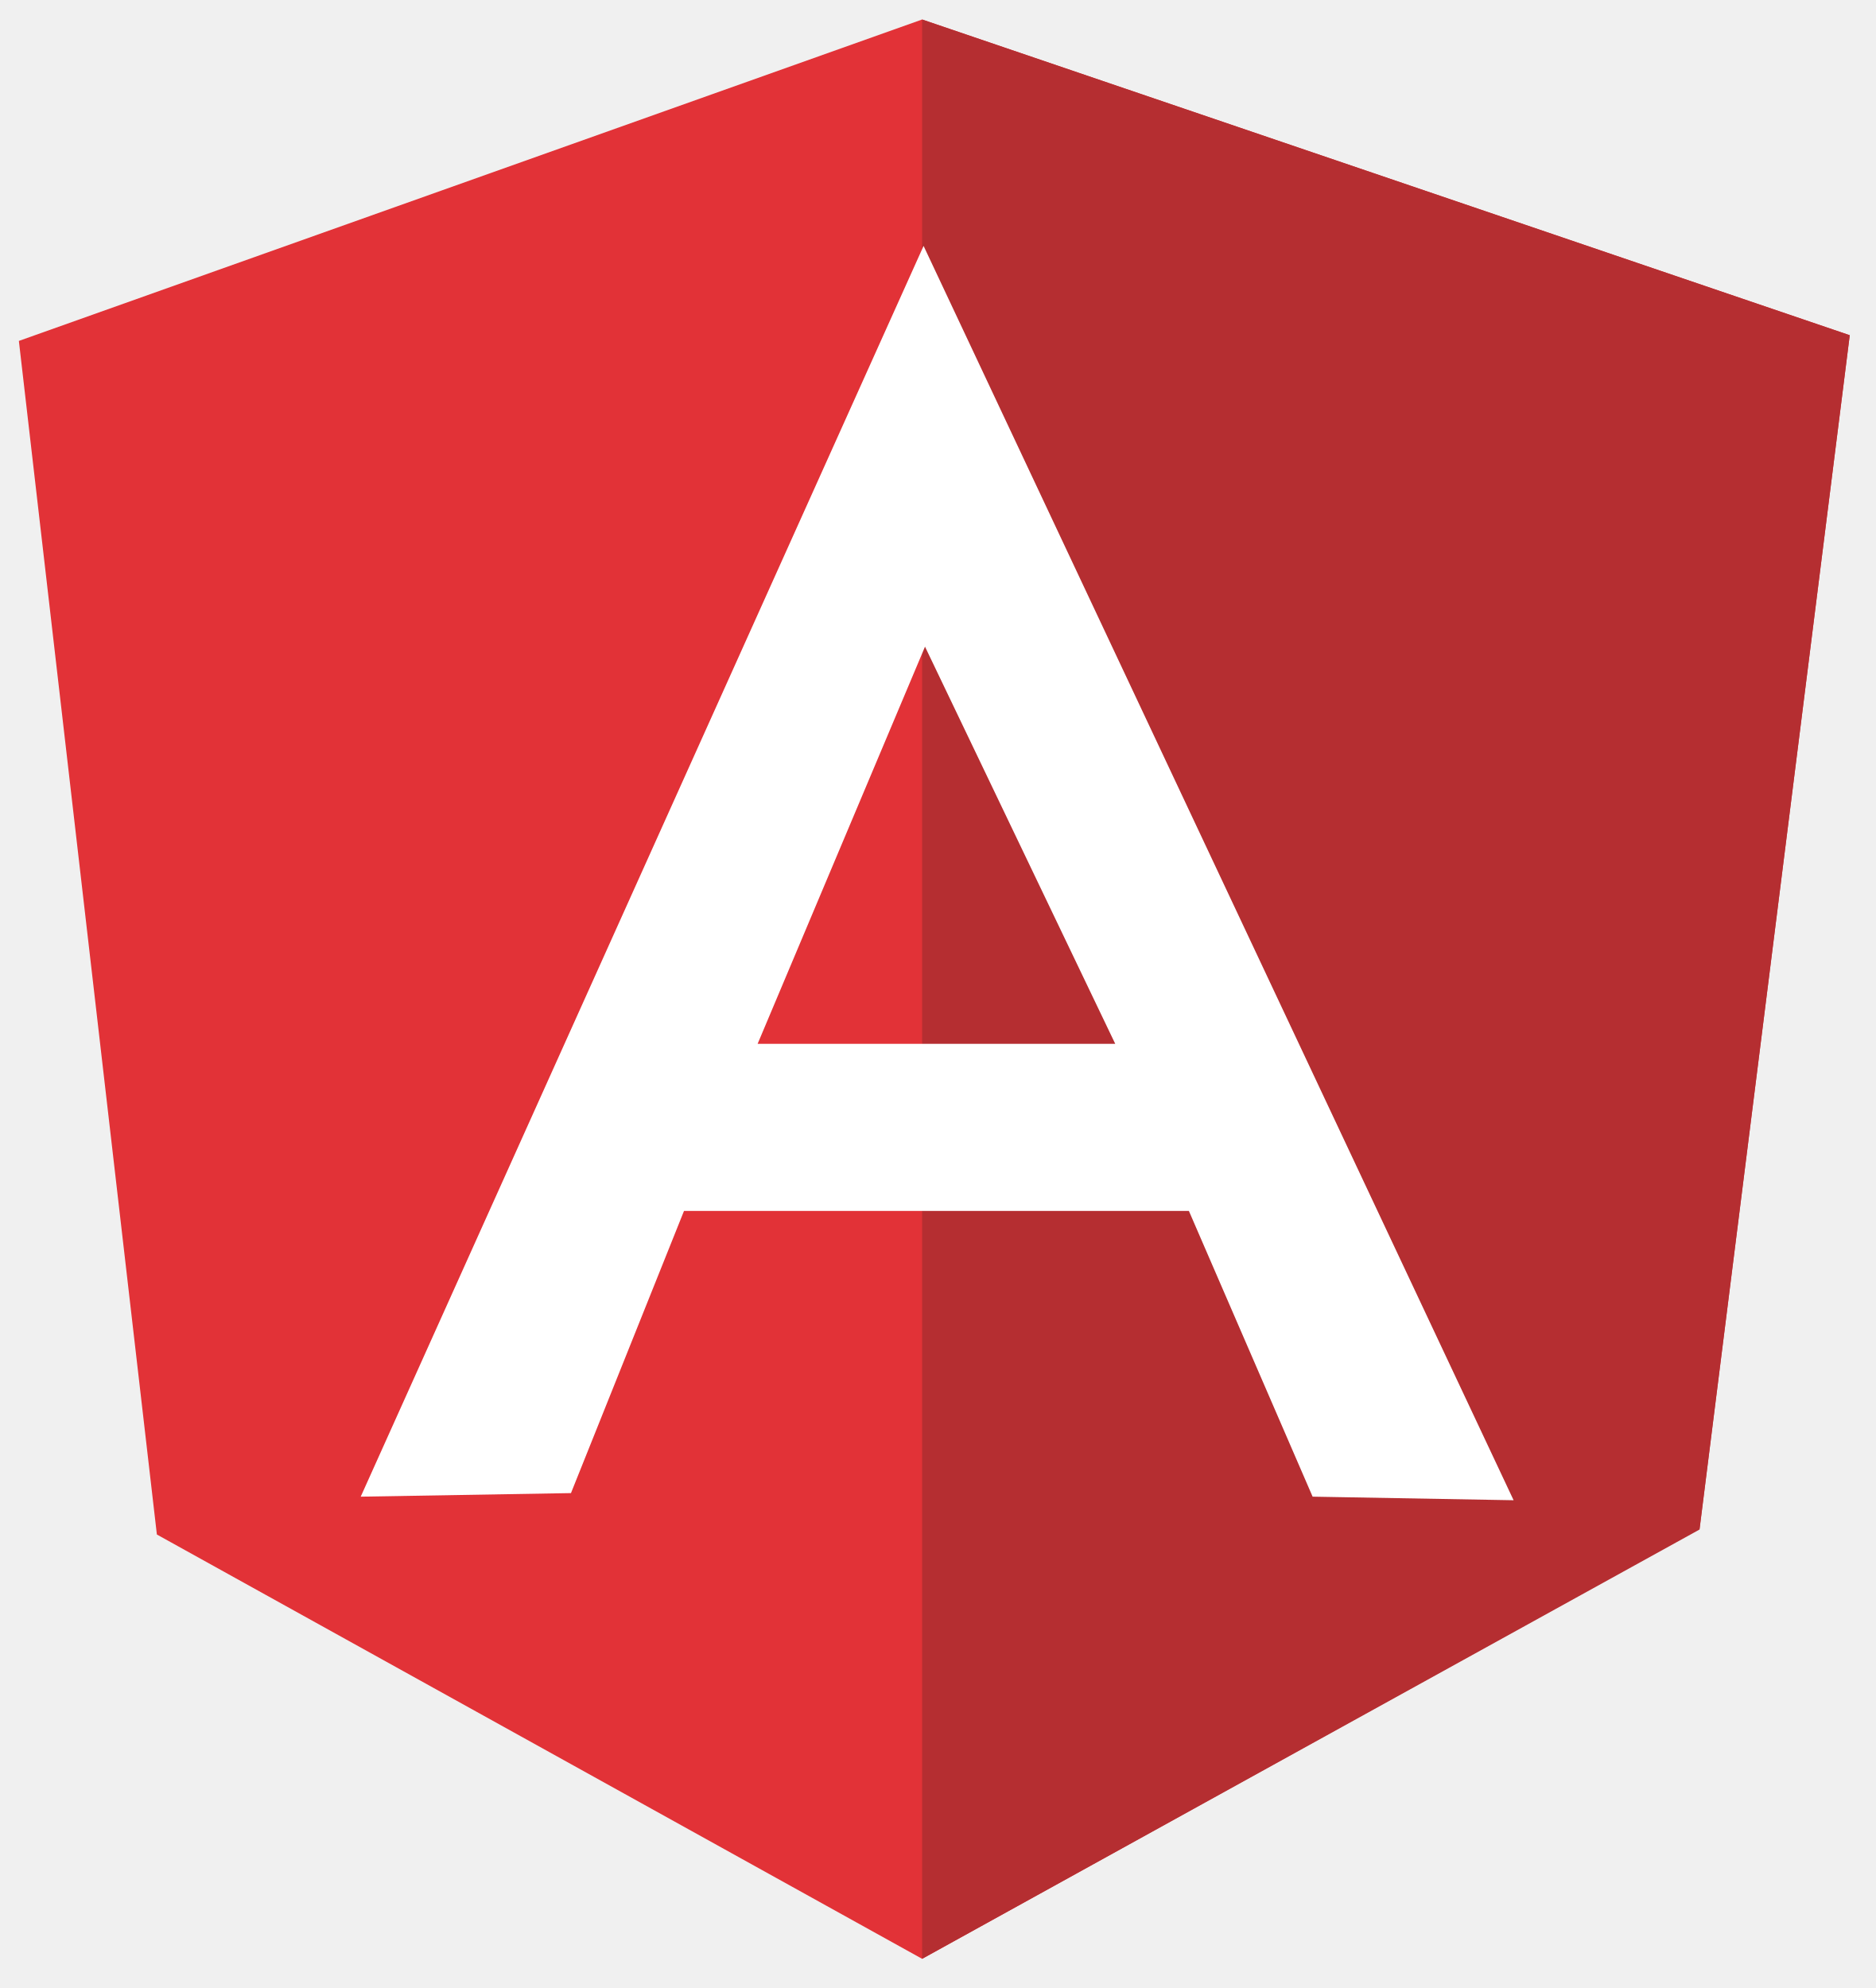
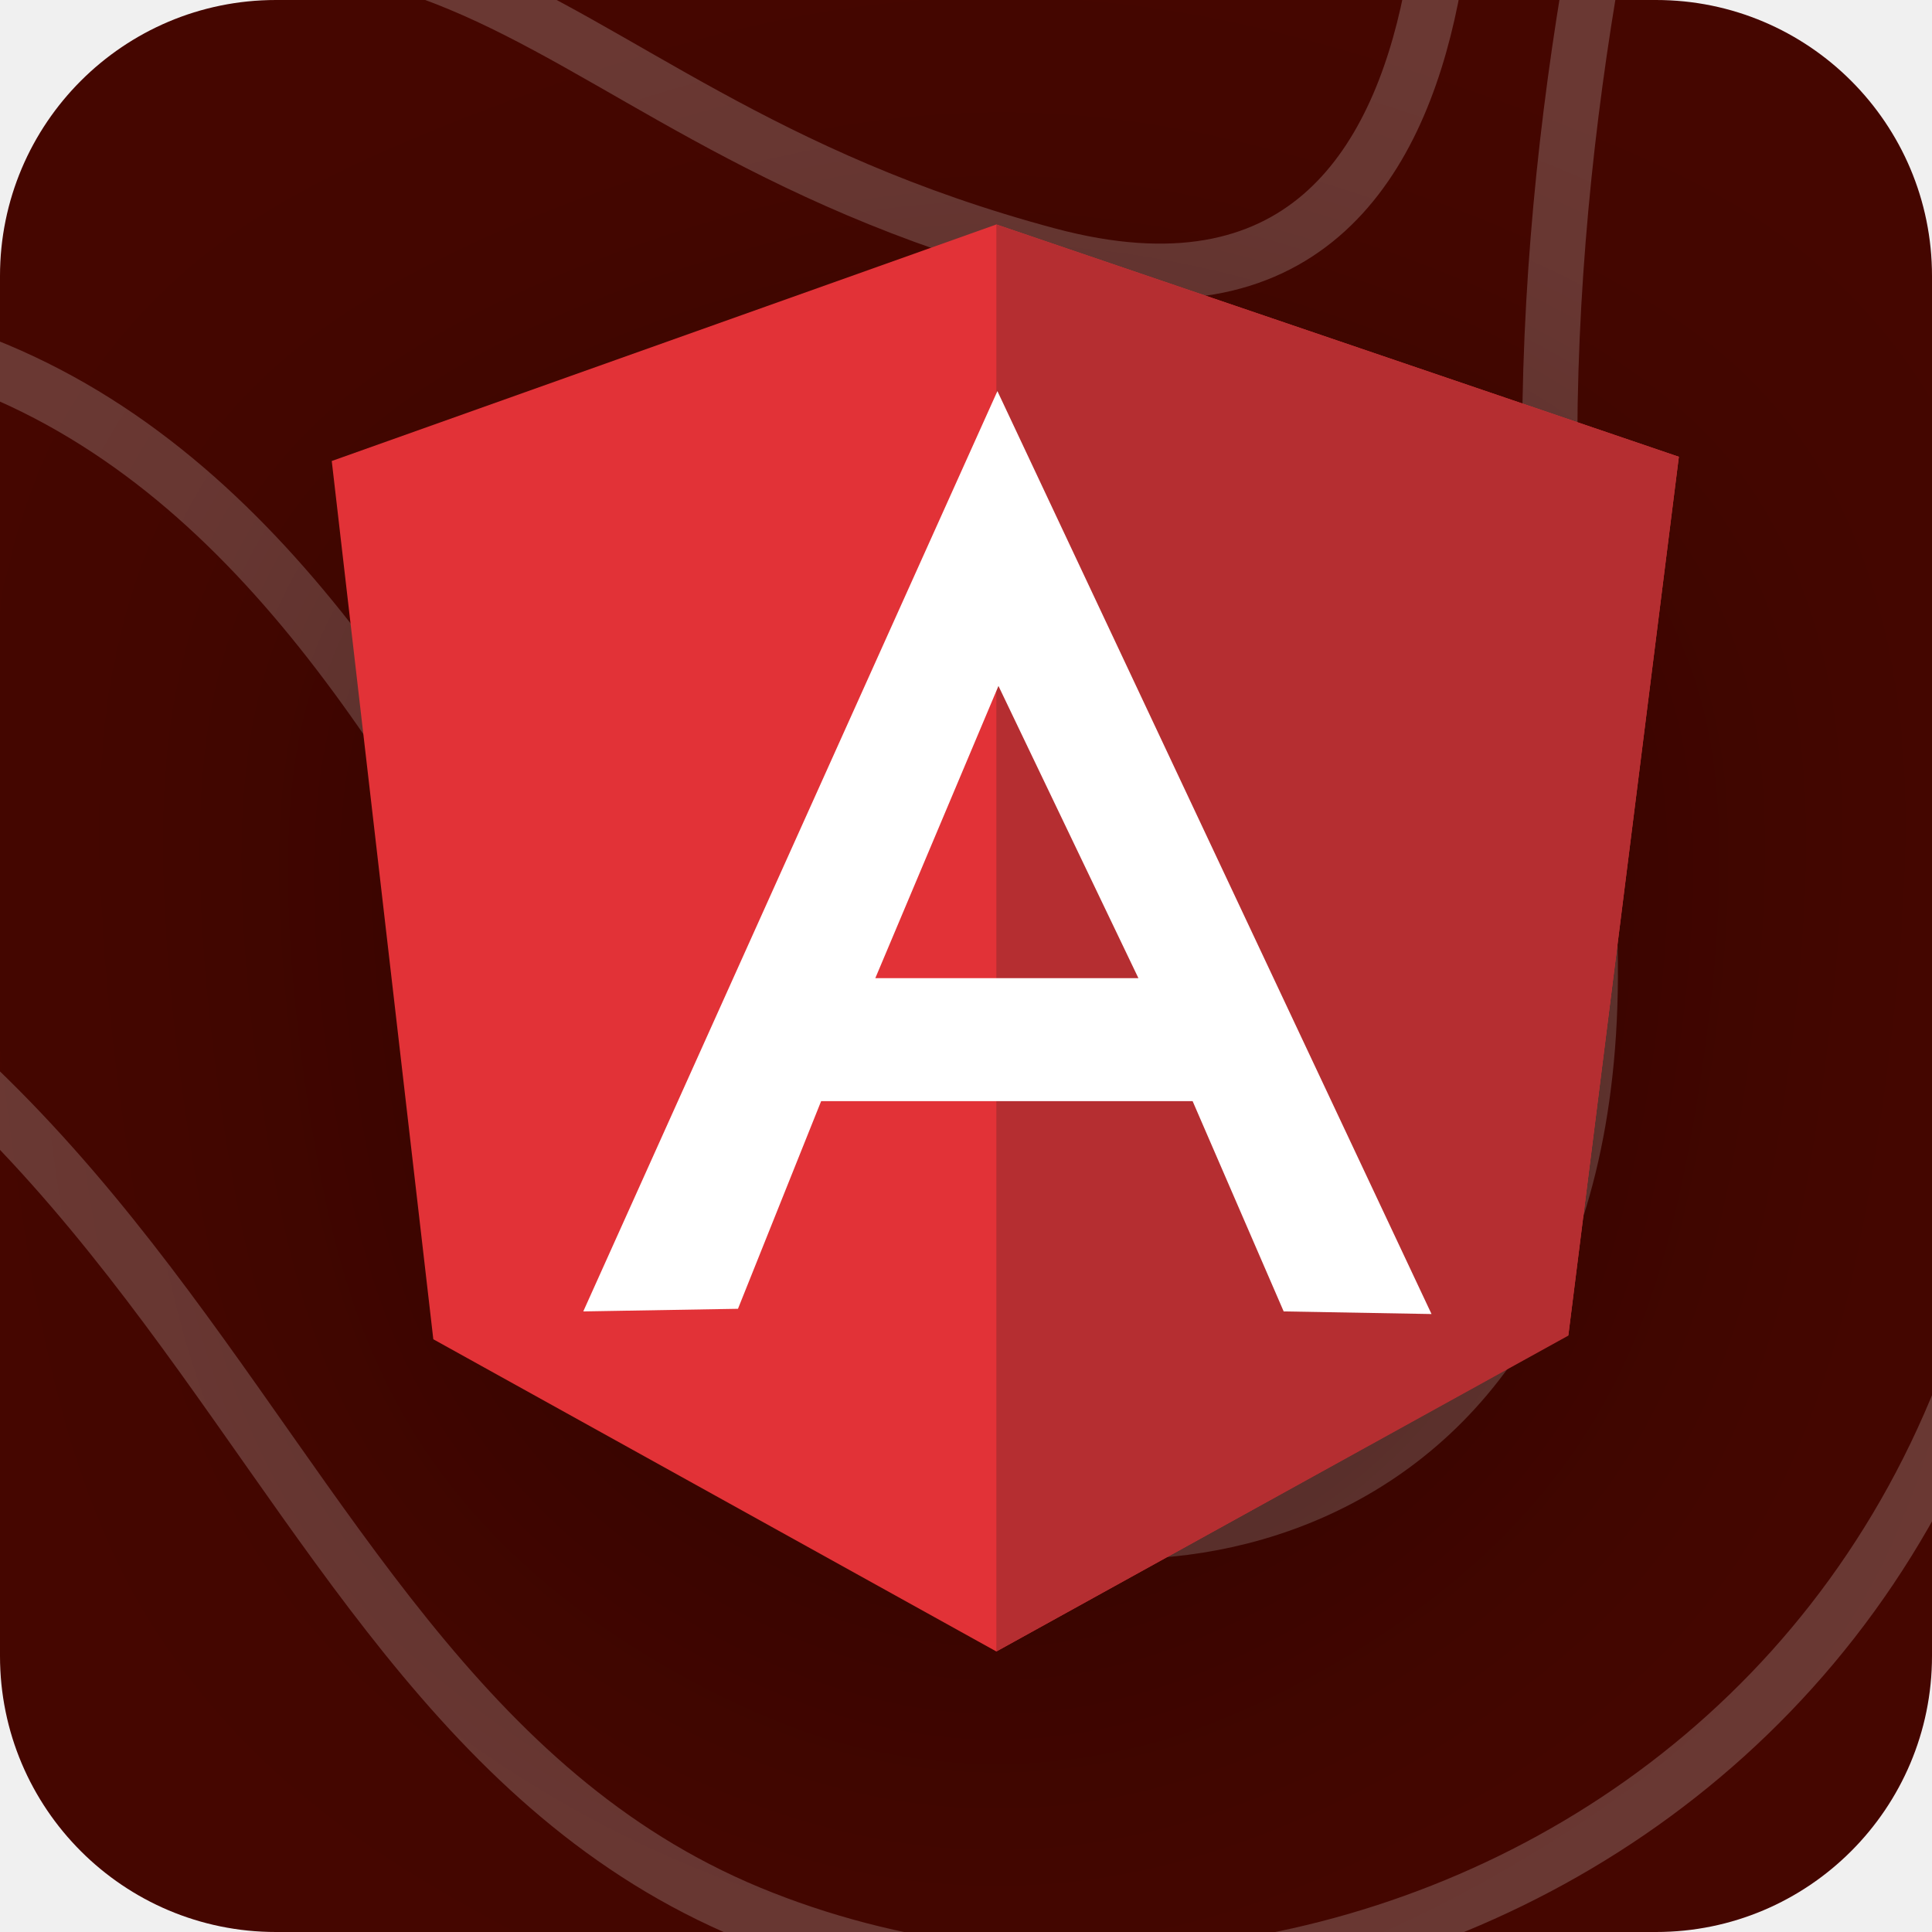
- <svg xmlns="http://www.w3.org/2000/svg" width="50" height="53" viewBox="0 0 50 53" fill="none">
+ <svg xmlns="http://www.w3.org/2000/svg" width="70" height="70" viewBox="0 0 70 70" fill="none">
  <g clip-path="url(#clip0)">
-     <path d="M0.503 9.089L24.582 0.52L49.311 8.937L45.307 40.758L24.582 52.222L4.182 40.91L0.503 9.089Z" fill="#E23237" />
-     <path d="M49.311 8.937L24.582 0.52L24.582 52.222L45.307 40.777L49.311 8.937V8.937Z" fill="#B52E31" />
-     <path d="M24.621 6.556L9.616 39.901L15.221 39.806L18.234 32.284H31.694L34.992 39.901L40.35 39.996L24.621 6.556ZM24.659 17.24L29.73 27.828H20.197L24.659 17.24Z" fill="white" />
+     <rect width="70" height="70" rx="10" fill="#450600" />
+     <path d="M94.857 -15.518C94.857 -15.518 68.479 -2.956 73.161 28.121C78.413 62.967 47.952 77.922 27.141 69.308C6.329 60.664 7.785 28.689 -31.783 27.702C-72.207 26.715 -80.715 -13.544 -80.715 -13.544" stroke="white" stroke-opacity="0.2" stroke-width="2" stroke-miterlimit="10" />
+     <path d="M64.368 -24.881C64.368 -24.881 52.948 1.68 57.031 28.091C61.142 54.502 42.671 57.613 35.334 54.502C20.089 48.101 17.149 13.824 -7.46 11.61C-25.959 9.935 -50.853 23.186 -64.042 -6.874" stroke="white" stroke-opacity="0.2" stroke-width="2" stroke-miterlimit="10" />
+     <path d="M52.063 -13.036C52.063 -13.036 56.174 14.093 37.989 9.248C17.149 3.684 17.463 -9.357 -8.916 2.966C-18.308 7.363 -56.106 8.649 -48.484 -15.518" stroke="white" stroke-opacity="0.2" stroke-width="2" stroke-miterlimit="10" />
+     <path d="M38.874 45.14C43.242 45.14 46.782 39.677 46.782 32.937C46.782 26.197 43.242 20.733 38.874 20.733C34.507 20.733 30.966 26.197 30.966 32.937C30.966 39.677 34.507 45.14 38.874 45.14Z" stroke="white" stroke-opacity="0.2" stroke-width="2" stroke-miterlimit="10" />
+     <g filter="url(#filter0_d)">
+       <path d="M12.02 16.703L36.1 8.133L60.828 16.55L56.824 48.372L36.1 59.836L15.7 48.524L12.02 16.703Z" fill="#E23237" />
+       <path d="M60.828 16.55L36.1 8.133V59.836L56.824 48.391L60.828 16.55Z" fill="#B52E31" />
+       <path d="M36.138 14.17L21.133 47.515L26.738 47.42L29.751 39.897H43.211L46.51 47.515L51.867 47.61L36.138 14.17ZM36.176 24.853L41.247 35.441H31.714L36.176 24.853Z" fill="white" />
+     </g>
  </g>
  <defs>
+     <filter id="filter0_d" x="-3" y="-3" width="79" height="82" filterUnits="userSpaceOnUse" color-interpolation-filters="sRGB">
+       <feFlood flood-opacity="0" result="BackgroundImageFix" />
+       <feColorMatrix in="SourceAlpha" type="matrix" values="0 0 0 0 0 0 0 0 0 0 0 0 0 0 0 0 0 0 127 0" />
+       <feOffset dy="4" />
+       <feGaussianBlur stdDeviation="7.5" />
+       <feColorMatrix type="matrix" values="0 0 0 0 0 0 0 0 0 0 0 0 0 0 0 0 0 0 0.25 0" />
+       <feBlend mode="normal" in2="BackgroundImageFix" result="effect1_dropShadow" />
+       <feBlend mode="normal" in="SourceGraphic" in2="effect1_dropShadow" result="shape" />
+     </filter>
    <clipPath id="clip0">
-       <rect width="49" height="52" fill="white" transform="translate(0.48291 0.38623)" />
+       <rect width="70" height="70" rx="10" fill="white" />
    </clipPath>
  </defs>
</svg>
